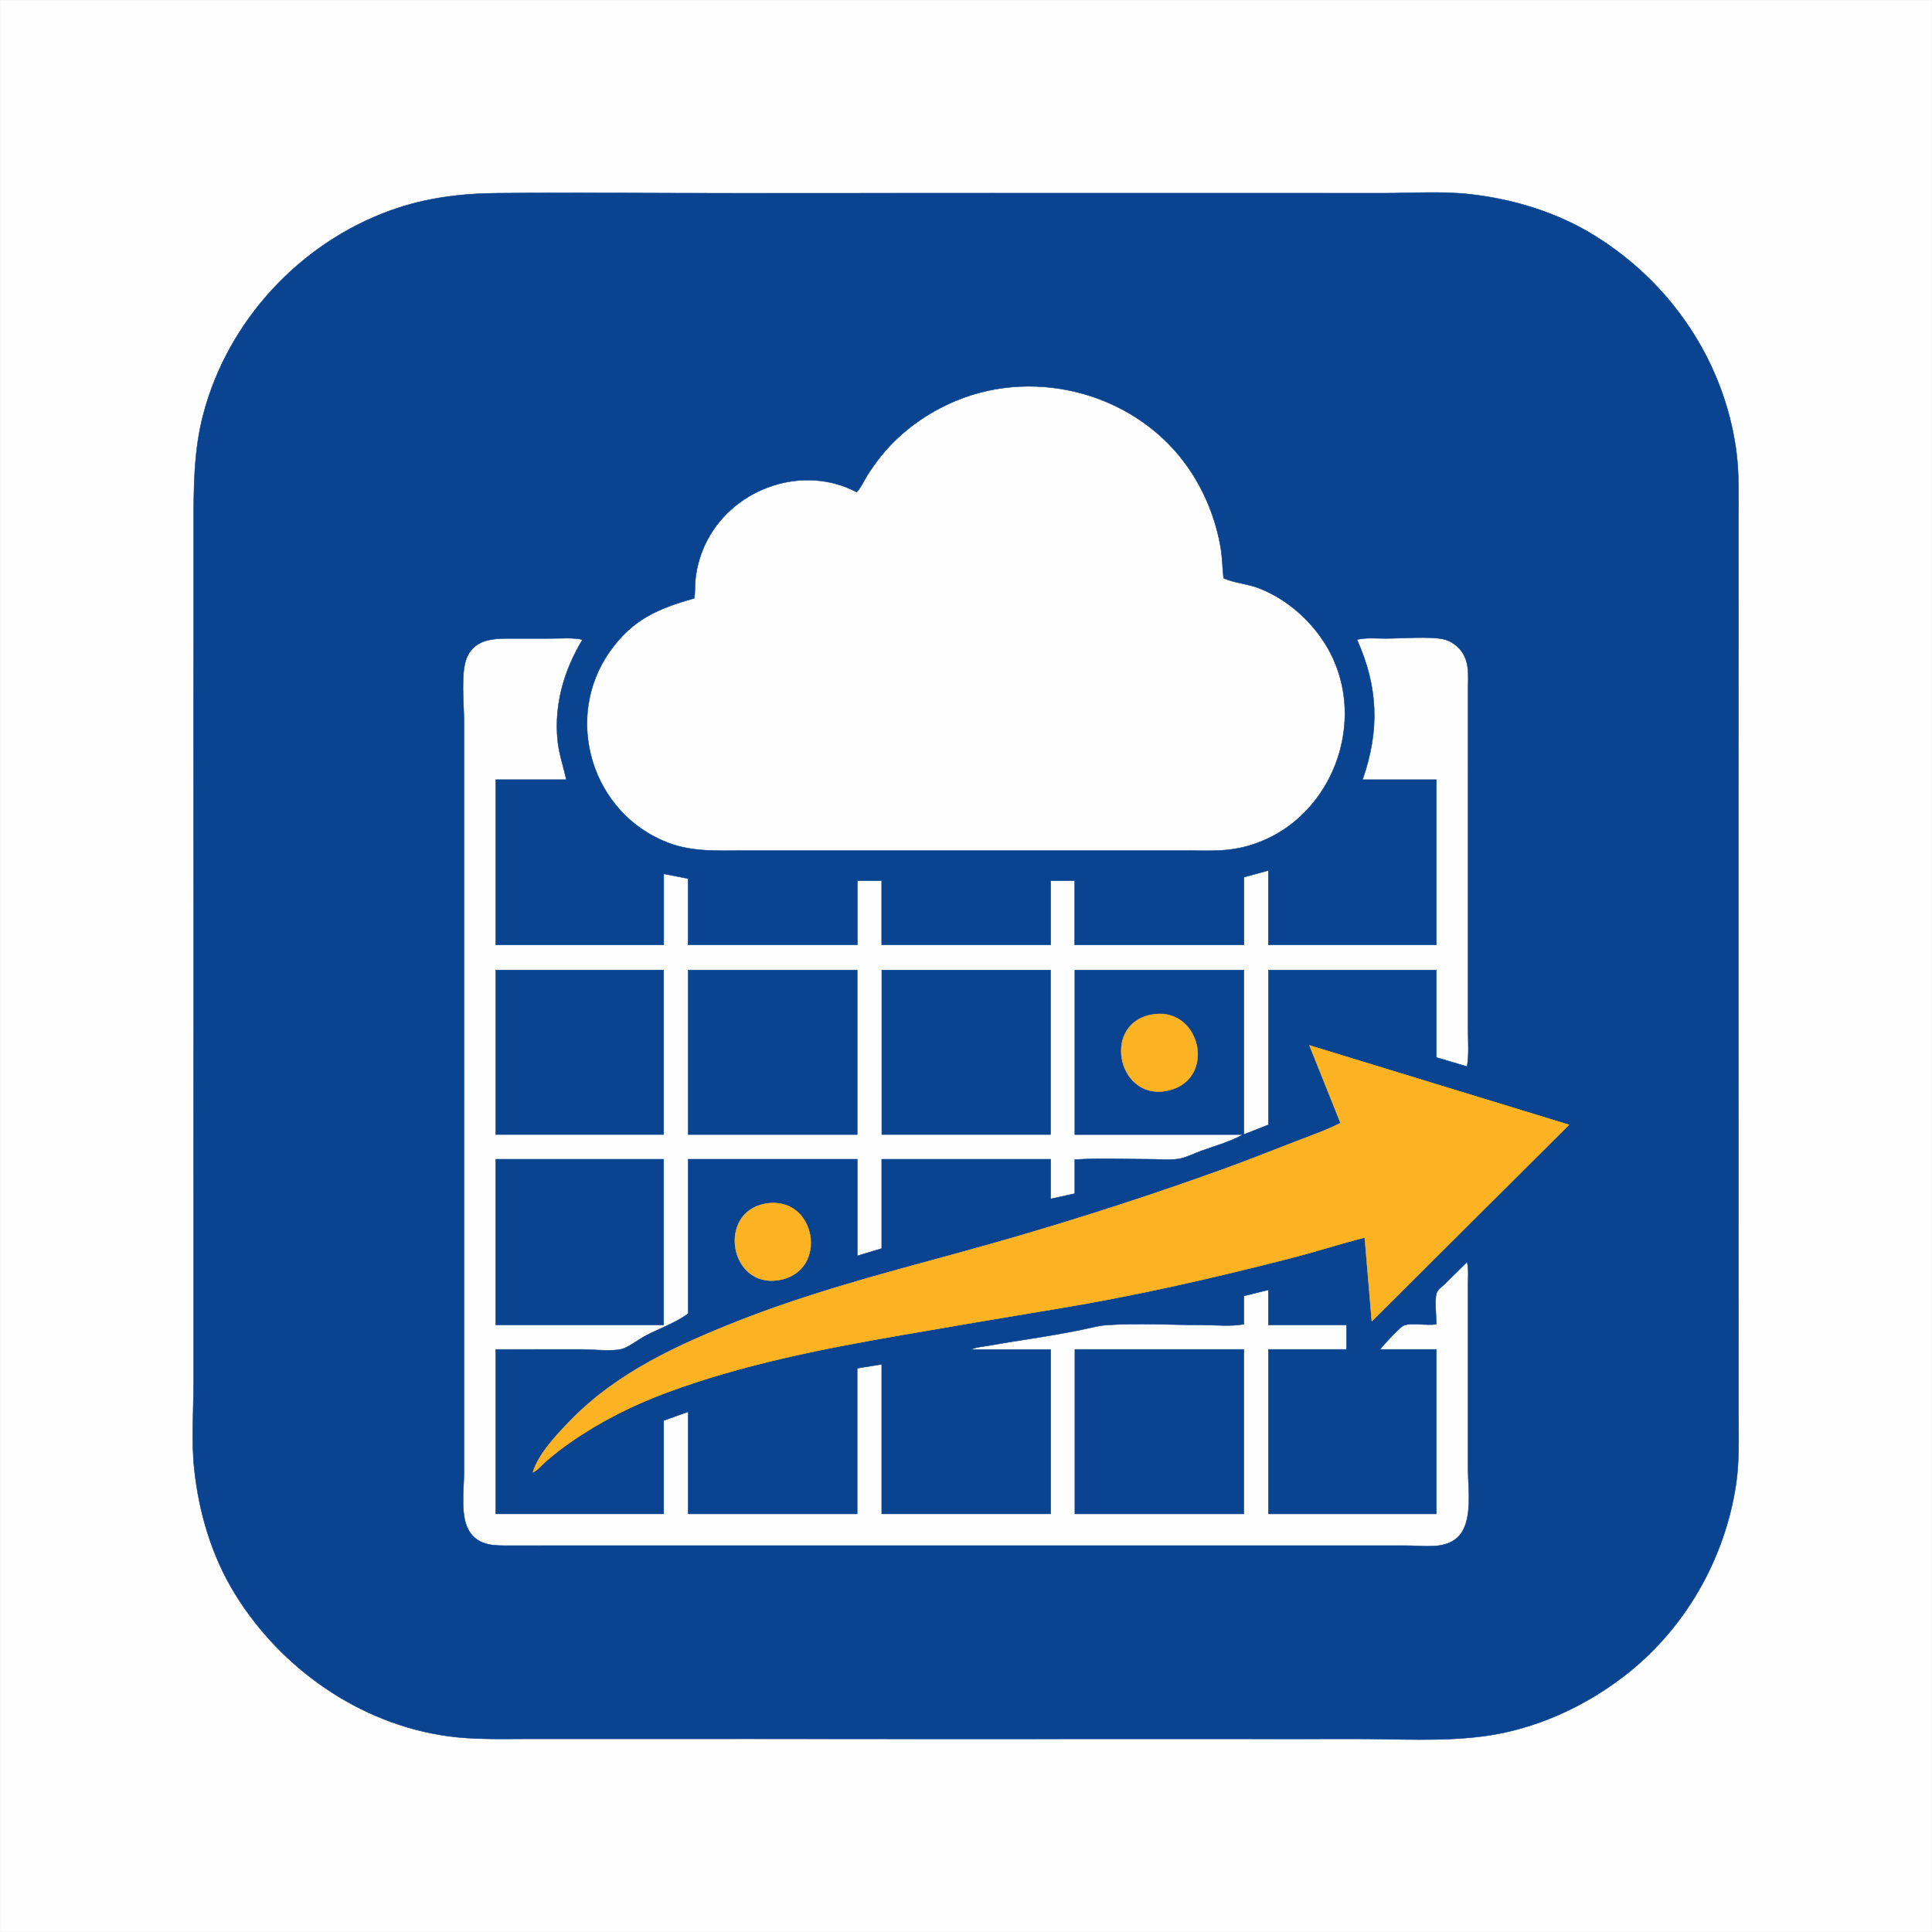
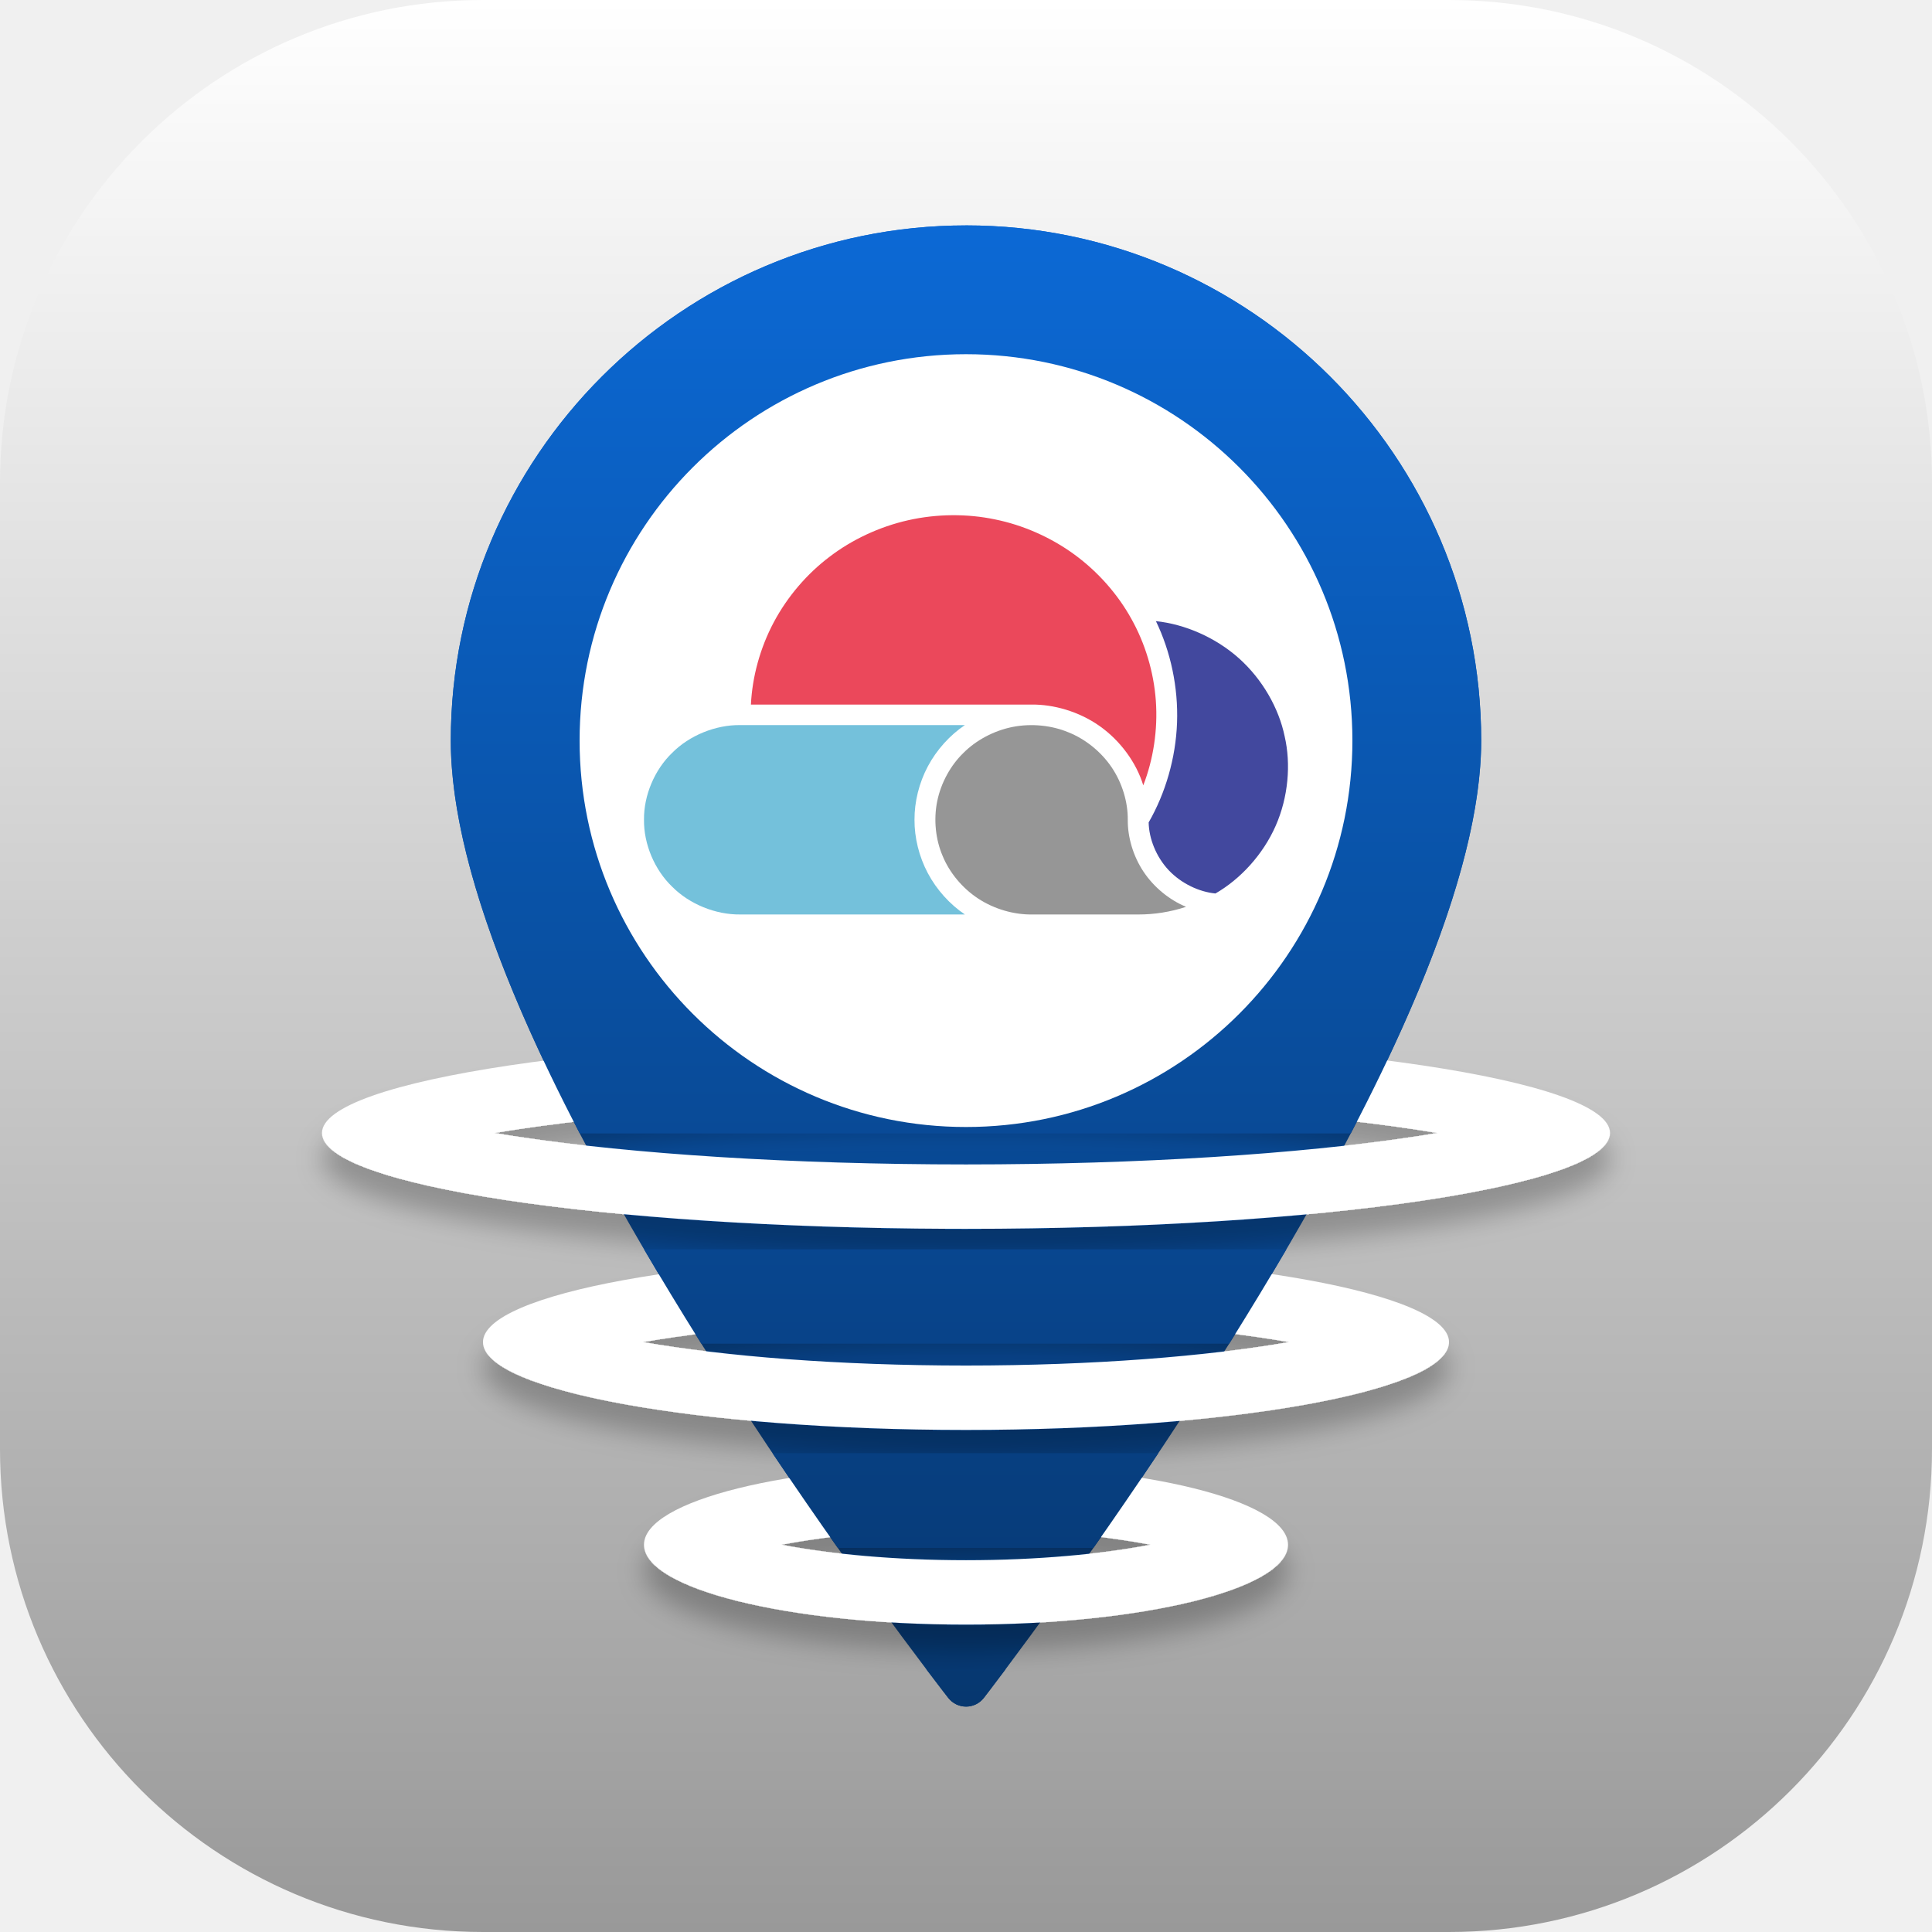
- <svg xmlns="http://www.w3.org/2000/svg" viewBox="0 0 1095 1095" width="1095" height="1095">
-   <path d="M0.25 0.25C365.08 0.25 729.92 0.25 1094.75 0.25C1094.75 365.08 1094.75 729.92 1094.75 1094.75C729.92 1094.75 365.08 1094.75 0.25 1094.75C0.25 729.92 0.25 365.08 0.25 0.25ZM281.65 109.49C261.07 109.68 241.11 112.19 221.66 119.16C170.14 137.63 129.25 181.66 115.27 234.65C109.79 255.41 109.78 276.13 109.76 297.5C109.75 315.17 109.78 332.83 109.75 350.5C109.63 418.5 109.79 486.5 109.75 554.5C109.72 596.5 109.69 638.5 109.73 680.5C109.76 714.83 109.73 749.17 109.73 783.5C109.73 799.64 108.4 816.44 110.11 832.5C112.74 857.29 119.99 881.91 133.17 903.32C159.31 945.77 203.81 976.95 253.51 983.94C268.67 986.07 284.2 985.52 299.5 985.53C319.83 985.54 340.17 985.54 360.5 985.52C448.17 985.45 535.83 985.69 623.5 985.55C671.5 985.47 719.5 985.65 767.5 985.55C791.96 985.49 817.23 987.24 841.5 983.94C869.86 980.09 897.19 967.73 919.89 950.42C954.51 924.04 977.41 884.29 983.89 841.47C985.83 828.66 985.36 815.44 985.34 802.5C985.31 787.17 985.33 771.83 985.33 756.5C985.31 623.83 985.19 491.17 985.33 358.5C985.35 337.5 985.34 316.5 985.31 295.5C985.29 281.85 985.83 268.04 983.91 254.51C976.78 204.18 946.89 160.28 903.86 133.6C882.62 120.43 858.13 112.96 833.5 110.13C817.45 108.28 800.63 109.47 784.5 109.49C757.5 109.52 730.5 109.48 703.5 109.48C608.83 109.49 514.17 109.42 419.5 109.52C373.55 109.56 327.59 109.07 281.65 109.49ZM693.5 327.72C699.61 330.44 706.87 330.83 713.26 333.27C727.58 338.76 740.15 349.13 748.9 361.65C779.49 405.39 754.81 469.76 702.28 480.67C692.5 482.7 682.46 482.09 672.5 482.09C657.17 482.08 641.83 482.09 626.5 482.09C577.83 482.08 529.17 482.08 480.5 482.09C460.83 482.09 441.17 482.07 421.5 482.09C406.86 482.11 392.65 482.97 378.75 477.7C335.38 461.25 318.87 407.14 345.66 369.19C358.47 351.05 372.95 344.88 393.5 339.11C394.04 335.61 393.76 332.05 394.12 328.5C394.94 320.54 397.34 312.69 401.13 305.64C416.97 276.13 455.47 263.08 485.5 278.89C488.15 276.27 489.63 272.41 491.68 269.21C494.13 265.4 496.78 261.67 499.62 258.15C510.6 244.56 525.63 233.88 541.67 227.18C588.3 207.71 645.21 223.74 673.85 265.67C682.99 279.05 689.2 294.61 691.87 310.53C692.83 316.23 692.84 322 693.5 327.72ZM330.18 362.5C319.71 379.75 314.07 399.18 316.03 419.5C316.77 427.24 319.36 434.39 320.97 441.89C307.64 441.89 294.3 441.89 280.97 441.89C280.97 473.1 280.97 504.31 280.97 535.52C312.7 535.52 344.44 535.52 376.18 535.52C376.18 522.1 376.18 508.68 376.18 495.26C380.77 496.16 385.37 497.05 389.97 497.95C389.97 510.47 389.97 522.99 389.97 535.51C421.96 535.51 453.96 535.51 485.95 535.51C485.95 523.4 485.95 511.29 485.95 499.18C490.54 499.18 495.12 499.18 499.71 499.18C499.71 511.29 499.71 523.41 499.71 535.53C531.63 535.53 563.56 535.53 595.49 535.53C595.49 523.41 595.49 511.29 595.49 499.17C600.02 499.17 604.56 499.17 609.09 499.17C609.09 511.29 609.09 523.41 609.09 535.54C641.07 535.54 673.06 535.54 705.04 535.54C705.04 522.74 705.04 509.95 705.04 497.15C709.65 495.89 714.26 494.63 718.87 493.37C718.87 507.42 718.87 521.48 718.87 535.53C750.6 535.53 782.34 535.53 814.08 535.53C814.08 504.32 814.08 473.11 814.08 441.9C800.13 441.9 786.19 441.9 772.24 441.9C781.98 414.04 781.17 389.48 769.09 362.5C774.24 361.27 780.14 361.87 785.5 361.86C794.05 361.85 810.69 360.53 818.3 362.3C822.23 363.21 825.98 365.94 828.36 369.15C832.99 375.41 832.06 383.18 832.06 390.5C832.05 403.83 832.07 417.17 832.06 430.5C832.06 468.83 832.04 507.17 832.05 545.5C832.06 558.17 832.06 570.83 832.06 583.5C832.05 590.4 832.69 597.74 831.5 604.5C825.69 602.77 819.89 601.05 814.08 599.32C814.08 582.81 814.08 566.3 814.08 549.8C782.36 549.8 750.64 549.8 718.92 549.8C718.92 579.03 718.92 608.27 718.92 637.5C714.27 639.33 709.63 641.15 704.99 642.98C704.99 611.92 704.99 580.86 704.99 549.8C673.05 549.8 641.12 549.8 609.18 549.8C609.18 580.88 609.18 611.95 609.18 643.03C640.95 643.03 672.73 643.03 704.5 643.03C697.33 647.11 688.58 649.51 680.76 652.31C676.54 653.82 671.95 656.33 667.49 656.91C662.32 657.58 656.71 657 651.5 657C637.44 657 623.18 656.31 609.16 657.23C609.16 663.65 609.16 670.08 609.16 676.5C604.6 677.5 600.04 678.5 595.48 679.5C595.48 672.01 595.48 664.51 595.48 657.02C563.56 657.02 531.65 657.02 499.73 657.02C499.73 673.89 499.73 690.76 499.73 707.62C495.12 709.01 490.5 710.39 485.88 711.78C485.88 693.52 485.88 675.27 485.88 657.01C453.93 657.01 421.98 657.01 390.03 657.01C390.03 686.17 390.03 715.34 390.03 744.5C383.03 749.79 373.49 753.02 365.68 757.18C361.9 759.19 356.15 763.66 352.26 764.67C346.86 766.06 335.51 764.82 329.5 764.81C313.32 764.8 297.14 764.83 280.96 764.83C280.96 795.89 280.96 826.95 280.96 858.01C312.69 858.01 344.42 858.01 376.15 858.01C376.15 840.38 376.15 822.75 376.15 805.12C380.78 803.47 385.4 801.81 390.03 800.15C390.03 819.44 390.03 838.73 390.03 858.02C421.96 858.02 453.9 858.02 485.83 858.02C485.83 830.51 485.83 803.01 485.83 775.5C490.46 774.75 495.1 773.99 499.73 773.24C499.73 801.5 499.73 829.75 499.73 858.01C531.65 858.01 563.57 858.01 595.5 858.01C595.5 826.95 595.5 795.9 595.5 764.84C580.5 764.84 565.5 764.84 550.5 764.84C552.87 763.53 557.26 763.2 560.31 762.66C568.04 761.31 575.75 760.05 583.47 758.86C592.8 757.43 602.21 755.78 611.49 753.97C616.74 752.95 622.18 751.32 627.5 750.97C645.32 749.79 663.63 750.94 681.5 750.95C689.13 750.95 697.54 751.9 705 750.5C705 745.17 705 739.83 705 734.5C709.63 733.36 714.25 732.22 718.88 731.07C718.88 737.7 718.88 744.32 718.88 750.94C733.64 750.94 748.4 750.94 763.15 750.94C763.15 755.57 763.15 760.19 763.15 764.81C748.4 764.81 733.65 764.81 718.9 764.81C718.9 795.88 718.9 826.95 718.9 858.02C750.63 858.02 782.35 858.02 814.07 858.02C814.07 826.95 814.07 795.88 814.07 764.81C803.44 764.81 792.81 764.81 782.18 764.81C783.86 762.51 793.48 751.97 795.7 751.19C800.54 749.46 808.6 751.51 814.03 750.5C814.14 745.76 812.87 736.94 814.27 732.71C814.89 730.84 817.67 728.92 819.05 727.55C823.19 723.44 827.34 719.36 831.5 715.28C832.52 719.5 832.03 724.13 832.02 728.5C832.02 736.83 832.04 745.17 832.04 753.5C832.03 779.83 832.04 806.17 832.04 832.5C832.05 844.16 835.26 863.81 825.44 871.95C817.96 878.15 806.51 876.01 797.5 876.01C775.5 876 753.5 876.01 731.5 876.01C644.5 876.02 557.5 876 470.5 876.01C420.17 876.01 369.83 876.04 319.5 876.01C309.17 876 298.83 876 288.5 876.02C280.26 876.03 272.05 876.2 266.62 868.87C260.48 860.57 262.97 844.47 262.97 834.5C262.96 806.17 262.95 777.83 262.96 749.5C263 661.17 263.01 572.83 262.96 484.5C262.95 459.17 262.97 433.83 262.96 408.5C262.96 398.99 261.05 381.34 264.48 372.97C269.37 361.05 281.73 361.86 292.5 361.87C299.17 361.88 305.83 361.86 312.5 361.86C318.29 361.86 324.57 361.27 330.18 362.5ZM280.96 549.79C280.96 580.86 280.96 611.93 280.96 643.01C312.68 643.01 344.4 643.01 376.12 643.01C376.12 611.93 376.12 580.86 376.12 549.79C344.4 549.79 312.68 549.79 280.96 549.79ZM390.04 549.8C390.04 580.87 390.04 611.94 390.04 643.02C421.98 643.02 453.92 643.02 485.85 643.02C485.85 611.94 485.85 580.87 485.85 549.8C453.92 549.8 421.98 549.8 390.04 549.8ZM595.43 549.82C563.54 549.82 531.66 549.82 499.78 549.82C499.78 580.88 499.78 611.94 499.78 643C531.66 643 563.54 643 595.43 643C595.43 611.94 595.43 580.88 595.43 549.82ZM376.13 657.02C344.4 657.02 312.68 657.02 280.95 657.02C280.95 688.33 280.95 719.63 280.95 750.94C312.68 750.94 344.4 750.94 376.13 750.94C376.13 719.63 376.13 688.33 376.13 657.02ZM609.21 764.82C609.21 795.89 609.21 826.96 609.21 858.02C641.13 858.02 673.05 858.02 704.97 858.02C704.97 826.96 704.97 795.89 704.97 764.82C673.05 764.82 641.13 764.82 609.21 764.82Z" fill="#fdfefd" fill-rule="evenodd" stroke="#fdfefd" stroke-width="0.25" stroke-linejoin="round" />
-   <path d="M281.65 109.49C327.59 109.07 373.55 109.56 419.5 109.52C514.17 109.42 608.83 109.49 703.5 109.48C730.5 109.48 757.5 109.52 784.5 109.49C800.63 109.47 817.45 108.28 833.5 110.13C858.13 112.96 882.62 120.43 903.86 133.6C946.89 160.28 976.78 204.18 983.91 254.51C985.83 268.04 985.29 281.85 985.31 295.5C985.34 316.5 985.35 337.5 985.33 358.5C985.19 491.17 985.31 623.83 985.33 756.5C985.33 771.83 985.31 787.17 985.34 802.5C985.36 815.44 985.83 828.66 983.89 841.47C977.41 884.29 954.51 924.04 919.89 950.42C897.19 967.73 869.86 980.09 841.5 983.94C817.23 987.24 791.96 985.49 767.5 985.55C719.5 985.65 671.5 985.47 623.5 985.55C535.83 985.69 448.17 985.45 360.5 985.52C340.17 985.54 319.83 985.54 299.5 985.53C284.2 985.52 268.67 986.07 253.51 983.94C203.81 976.95 159.31 945.77 133.17 903.32C119.99 881.91 112.74 857.29 110.11 832.5C108.4 816.44 109.73 799.64 109.73 783.5C109.73 749.17 109.76 714.83 109.73 680.5C109.69 638.5 109.72 596.5 109.75 554.5C109.79 486.5 109.63 418.5 109.75 350.5C109.78 332.83 109.75 315.17 109.76 297.5C109.78 276.13 109.79 255.41 115.27 234.65C129.25 181.66 170.14 137.63 221.66 119.16C241.11 112.19 261.07 109.68 281.65 109.49ZM693.5 327.72C692.84 322 692.83 316.23 691.87 310.53C689.2 294.61 682.99 279.05 673.85 265.67C645.21 223.74 588.3 207.71 541.67 227.18C525.63 233.88 510.6 244.56 499.62 258.15C496.78 261.67 494.13 265.4 491.68 269.21C489.63 272.41 488.15 276.27 485.5 278.89C455.47 263.08 416.97 276.13 401.13 305.64C397.34 312.69 394.94 320.54 394.12 328.5C393.76 332.05 394.04 335.61 393.5 339.11C372.95 344.88 358.47 351.05 345.66 369.19C318.87 407.14 335.38 461.25 378.75 477.7C392.65 482.97 406.86 482.11 421.5 482.09C441.17 482.07 460.83 482.09 480.5 482.09C529.17 482.08 577.83 482.08 626.5 482.09C641.83 482.09 657.17 482.08 672.5 482.09C682.46 482.09 692.5 482.7 702.28 480.67C754.81 469.76 779.49 405.39 748.9 361.65C740.15 349.13 727.58 338.76 713.26 333.27C706.87 330.83 699.61 330.44 693.5 327.72ZM330.18 362.5C324.57 361.27 318.29 361.86 312.5 361.86C305.83 361.86 299.17 361.88 292.5 361.87C281.73 361.86 269.37 361.05 264.48 372.97C261.05 381.34 262.96 398.99 262.96 408.5C262.97 433.83 262.95 459.17 262.96 484.5C263.01 572.83 263 661.17 262.96 749.5C262.95 777.83 262.96 806.17 262.97 834.5C262.97 844.47 260.48 860.57 266.62 868.87C272.05 876.2 280.26 876.03 288.5 876.02C298.83 876 309.17 876 319.5 876.01C369.83 876.04 420.17 876.01 470.5 876.01C557.5 876 644.5 876.02 731.5 876.01C753.5 876.01 775.5 876 797.5 876.01C806.51 876.01 817.96 878.15 825.44 871.95C835.26 863.81 832.05 844.16 832.04 832.5C832.04 806.17 832.03 779.83 832.04 753.5C832.04 745.17 832.02 736.83 832.02 728.5C832.03 724.13 832.52 719.5 831.5 715.28C827.34 719.36 823.19 723.44 819.05 727.55C817.67 728.92 814.89 730.84 814.27 732.71C812.87 736.94 814.14 745.76 814.03 750.5C808.6 751.51 800.54 749.46 795.7 751.19C793.48 751.97 783.86 762.51 782.18 764.81C792.81 764.81 803.44 764.81 814.07 764.81C814.07 795.88 814.07 826.95 814.07 858.02C782.35 858.02 750.63 858.02 718.9 858.02C718.9 826.95 718.9 795.88 718.9 764.81C733.65 764.81 748.4 764.81 763.15 764.81C763.15 760.19 763.15 755.57 763.15 750.94C748.4 750.94 733.64 750.94 718.88 750.94C718.88 744.32 718.88 737.7 718.88 731.07C714.25 732.22 709.63 733.36 705 734.5C705 739.83 705 745.17 705 750.5C697.54 751.9 689.13 750.95 681.5 750.95C663.63 750.94 645.32 749.79 627.5 750.97C622.18 751.32 616.74 752.95 611.49 753.97C602.21 755.78 592.8 757.43 583.47 758.86C575.75 760.05 568.04 761.31 560.31 762.66C557.26 763.2 552.87 763.53 550.5 764.84C565.5 764.84 580.5 764.84 595.5 764.84C595.5 795.9 595.5 826.95 595.5 858.01C563.57 858.01 531.65 858.01 499.73 858.01C499.73 829.75 499.73 801.5 499.73 773.24C495.1 773.99 490.46 774.75 485.83 775.5C485.83 803.01 485.83 830.51 485.83 858.02C453.9 858.02 421.96 858.02 390.03 858.02C390.03 838.73 390.03 819.44 390.03 800.15C385.4 801.81 380.78 803.47 376.15 805.12C376.15 822.75 376.15 840.38 376.15 858.01C344.42 858.01 312.69 858.01 280.96 858.01C280.96 826.95 280.96 795.89 280.96 764.83C297.14 764.83 313.32 764.8 329.5 764.81C335.51 764.82 346.86 766.06 352.26 764.67C356.15 763.66 361.9 759.19 365.68 757.18C373.49 753.02 383.03 749.79 390.03 744.5C390.03 715.34 390.03 686.17 390.03 657.01C421.98 657.01 453.93 657.01 485.88 657.01C485.88 675.27 485.88 693.52 485.88 711.78C490.5 710.39 495.12 709.01 499.73 707.62C499.73 690.76 499.73 673.89 499.73 657.02C531.65 657.02 563.56 657.02 595.48 657.02C595.48 664.51 595.48 672.01 595.48 679.5C600.04 678.5 604.6 677.5 609.16 676.5C609.16 670.08 609.16 663.65 609.16 657.23C623.18 656.31 637.44 657 651.5 657C656.71 657 662.32 657.58 667.49 656.91C671.95 656.33 676.54 653.82 680.76 652.31C688.58 649.51 697.33 647.11 704.5 643.03C672.73 643.03 640.95 643.03 609.18 643.03C609.18 611.95 609.18 580.88 609.18 549.8C641.12 549.8 673.05 549.8 704.99 549.8C704.99 580.86 704.99 611.92 704.99 642.98C709.63 641.15 714.27 639.33 718.92 637.5C718.92 608.27 718.92 579.03 718.92 549.8C750.64 549.8 782.36 549.8 814.08 549.8C814.08 566.3 814.08 582.81 814.08 599.32C819.89 601.05 825.69 602.77 831.5 604.5C832.69 597.74 832.05 590.4 832.06 583.5C832.06 570.83 832.06 558.17 832.05 545.5C832.04 507.17 832.06 468.83 832.06 430.5C832.07 417.17 832.05 403.83 832.06 390.5C832.06 383.18 832.99 375.41 828.36 369.15C825.98 365.94 822.23 363.21 818.3 362.3C810.69 360.53 794.05 361.85 785.5 361.86C780.14 361.87 774.24 361.27 769.09 362.5C781.17 389.48 781.98 414.04 772.24 441.9C786.19 441.9 800.13 441.9 814.08 441.9C814.08 473.11 814.08 504.32 814.08 535.53C782.34 535.53 750.6 535.53 718.87 535.53C718.87 521.48 718.87 507.42 718.87 493.37C714.26 494.63 709.65 495.89 705.04 497.15C705.04 509.95 705.04 522.74 705.04 535.54C673.06 535.54 641.07 535.54 609.09 535.54C609.09 523.41 609.09 511.29 609.09 499.17C604.56 499.17 600.02 499.17 595.49 499.17C595.49 511.29 595.49 523.41 595.49 535.53C563.56 535.53 531.63 535.53 499.71 535.53C499.71 523.41 499.71 511.29 499.71 499.18C495.12 499.18 490.54 499.18 485.95 499.18C485.95 511.29 485.95 523.4 485.95 535.51C453.96 535.51 421.96 535.51 389.97 535.51C389.97 522.99 389.97 510.47 389.97 497.95C385.37 497.05 380.77 496.16 376.18 495.26C376.18 508.68 376.18 522.1 376.18 535.52C344.44 535.52 312.7 535.52 280.97 535.52C280.97 504.31 280.97 473.1 280.97 441.89C294.3 441.89 307.64 441.89 320.97 441.89C319.36 434.39 316.77 427.24 316.03 419.5C314.07 399.18 319.71 379.75 330.18 362.5ZM280.96 549.79C312.68 549.79 344.4 549.79 376.12 549.79C376.12 580.86 376.12 611.93 376.12 643.01C344.4 643.01 312.68 643.01 280.96 643.01C280.96 611.93 280.96 580.86 280.96 549.79ZM390.04 549.8C421.98 549.8 453.92 549.8 485.85 549.8C485.85 580.87 485.85 611.94 485.85 643.02C453.92 643.02 421.98 643.02 390.04 643.02C390.04 611.94 390.04 580.87 390.04 549.8ZM595.43 549.82C595.43 580.88 595.43 611.94 595.43 643C563.54 643 531.66 643 499.78 643C499.78 611.94 499.78 580.88 499.78 549.82C531.66 549.82 563.54 549.82 595.43 549.82ZM651.7 575.31C624.02 581.52 634.27 625.65 663.31 617.72C689.92 610.45 679.76 569.02 651.7 575.31ZM889.24 637.5C840.22 622.5 791.19 607.5 742.17 592.5C748.04 607.17 753.91 621.83 759.78 636.5C751.46 640.76 742.39 643.85 733.69 647.23C719.72 652.65 705.81 658.19 691.71 663.26C642.2 681.09 592.05 696.87 541.28 710.68C500 721.91 458.15 733.03 418.3 748.75C384.53 762.08 350.32 777.74 324.46 803.95C316.71 811.8 305.11 823.82 302.06 834.5C305.04 832.92 307.5 829.83 310.12 827.59C314.46 823.88 318.99 820.41 323.68 817.16C340.39 805.55 358.68 796.38 377.75 789.3C420.54 773.4 465.62 764.54 510.45 756.75C540.07 751.6 569.72 746.59 599.38 741.68C644.13 734.28 688.54 724.16 732.44 712.84C746.2 709.29 759.73 704.87 773.5 701.4C774.83 717.21 776.17 733.01 777.5 748.82C814.75 711.71 851.99 674.61 889.24 637.5ZM376.13 657.02C376.13 688.33 376.13 719.63 376.13 750.94C344.4 750.94 312.68 750.94 280.95 750.94C280.95 719.63 280.95 688.33 280.95 657.02C312.68 657.02 344.4 657.02 376.13 657.02ZM433.64 682.28C406.49 687.31 413.51 729.85 441.14 725.54C470.19 721 462.66 676.9 433.64 682.28ZM609.21 764.82C641.13 764.82 673.05 764.82 704.97 764.82C704.97 795.89 704.97 826.96 704.97 858.02C673.05 858.02 641.13 858.02 609.21 858.02C609.21 826.96 609.21 795.89 609.21 764.82Z" fill="#0a438f" fill-rule="evenodd" stroke="#0a438f" stroke-width="0.25" stroke-linejoin="round" />
-   <path d="M651.7 575.31C679.76 569.02 689.92 610.45 663.31 617.72C634.27 625.65 624.02 581.52 651.7 575.31ZM889.24 637.5C851.99 674.61 814.75 711.71 777.5 748.82C776.17 733.01 774.83 717.21 773.5 701.4C759.73 704.87 746.2 709.29 732.44 712.84C688.54 724.16 644.13 734.28 599.38 741.68C569.72 746.59 540.07 751.6 510.45 756.75C465.62 764.54 420.54 773.4 377.75 789.3C358.68 796.38 340.39 805.55 323.68 817.16C318.99 820.41 314.46 823.88 310.12 827.59C307.5 829.83 305.04 832.92 302.06 834.5C305.11 823.82 316.71 811.8 324.46 803.95C350.32 777.74 384.53 762.08 418.3 748.75C458.15 733.03 500 721.91 541.28 710.68C592.05 696.87 642.2 681.09 691.71 663.26C705.81 658.19 719.72 652.65 733.69 647.23C742.39 643.85 751.46 640.76 759.78 636.5C753.91 621.83 748.04 607.17 742.17 592.5C791.19 607.5 840.22 622.5 889.24 637.5ZM433.64 682.28C462.66 676.9 470.19 721 441.14 725.54C413.51 729.85 406.49 687.31 433.64 682.28Z" fill="#fbb324" fill-rule="evenodd" stroke="#fbb324" stroke-width="0.25" stroke-linejoin="round" />
+ <svg xmlns="http://www.w3.org/2000/svg" width="512" height="512" viewBox="0 0 512 512" fill="none">
+   <rect width="512" height="512" rx="128" fill="url(#paint0_linear_3196_2101)" />
+   <path d="M256.019 59.733C331.288 59.734 392.533 120.997 392.533 196.27C392.533 231.327 370.273 284.783 326.352 355.13C293.934 407.071 261.06 449.533 260.729 449.959C259.599 451.408 257.871 452.267 256.031 452.267H256.017C254.179 452.267 252.447 451.422 251.307 449.973C250.981 449.551 218.097 407.508 185.668 355.775C141.744 285.725 119.467 232.059 119.467 196.275C119.467 120.997 180.726 59.738 256.019 59.738V59.733Z" fill="url(#paint1_linear_3196_2101)" />
+   <g filter="url(#filter0_d_3196_2101)">
+     <path d="M256 388.209C303.128 388.209 341.333 397.684 341.333 409.373L341.327 409.646C340.734 421.209 302.759 430.537 256 430.537C208.874 430.537 170.67 421.062 170.667 409.373C170.667 397.684 208.872 388.209 256 388.209ZM256 405.275C237.155 405.275 220.194 406.866 207.109 409.371C220.194 411.877 237.155 413.471 256 413.471C274.845 413.471 291.804 411.877 304.889 409.371C291.804 406.866 274.843 405.275 256 405.275ZM256 332.387C326.692 332.387 384 342.811 384 355.668L383.99 355.968C383.106 368.688 326.141 378.948 256 378.948C185.308 378.948 128.002 368.526 128 355.668C128 342.811 185.308 332.387 256 332.387ZM256 349.454C222.321 349.454 192.152 351.875 170.395 355.666C192.152 359.458 222.321 361.882 256 361.882C289.679 361.882 319.846 359.458 341.603 355.666C319.846 351.875 289.679 349.454 256 349.454ZM256 274.86C350.254 274.86 426.663 286.23 426.667 300.257C426.667 314.283 350.256 325.654 256 325.654L251.595 325.647C159.374 325.299 85.333 314.064 85.333 300.257C85.336 286.23 161.745 274.86 256 274.86ZM256 291.927C209.444 291.927 167.656 294.741 137.833 299.18C135.472 299.532 133.204 299.892 131.032 300.257C133.205 300.623 135.472 300.984 137.833 301.334C167.656 305.773 209.444 308.588 256 308.588C302.556 308.588 344.344 305.773 374.166 301.334C376.527 300.984 378.795 300.623 380.967 300.257C378.795 299.892 376.527 299.532 374.166 299.18C344.344 294.741 302.556 291.927 256 291.927Z" fill="white" />
+   </g>
+   <path d="M266.47 442.388C262.892 447.164 260.811 449.853 260.729 449.959C259.599 451.408 257.871 452.267 256.031 452.267H256.017C254.179 452.267 252.447 451.422 251.307 449.973C251.226 449.869 249.12 447.176 245.502 442.388H266.47ZM306.968 385.104C300.923 394.155 295.108 402.603 289.765 410.218H222.027C216.649 402.606 210.801 394.156 204.723 385.104H306.968ZM340.898 331.093C336.346 338.872 331.5 346.885 326.352 355.13C326.151 355.451 325.949 355.772 325.748 356.091H185.868C185.801 355.987 185.735 355.881 185.668 355.775C180.359 347.308 175.367 339.079 170.692 331.093H340.898ZM256.019 59.733C331.288 59.734 392.533 120.997 392.533 196.27C392.533 221.573 380.935 256.464 357.965 300.373H153.645C130.938 256.835 119.467 221.952 119.467 196.275C119.467 120.997 180.726 59.738 256.019 59.738V59.733Z" fill="url(#paint2_linear_3196_2101)" />
+   <circle cx="256" cy="196.267" r="102.4" fill="white" />
+   <path fill-rule="evenodd" clip-rule="evenodd" d="M199.001 186.718H273.374C279.156 186.655 285.834 188.501 291.331 192.353C296.829 196.205 301.141 202.061 302.979 208.126C305.649 201.243 306.864 193.418 306.311 185.716C305.76 178.014 303.442 170.435 299.817 163.989C296.241 157.516 290.99 151.52 284.687 146.924C278.383 142.328 271.025 139.132 263.694 137.65C256.372 136.115 248.33 136.14 240.683 137.865C233.037 139.589 225.785 143.011 219.872 147.529C213.926 152.005 208.717 158.035 205.073 164.873C201.431 171.711 199.357 179.359 199.001 186.718Z" fill="#EB485B" />
+   <path fill-rule="evenodd" clip-rule="evenodd" d="M242.352 217.25C242.326 221.964 243.535 226.985 245.891 231.414C248.248 235.843 251.752 239.679 255.703 242.345H196.166C189.643 242.43 182.687 239.594 178.137 234.994C173.462 230.516 170.582 223.669 170.668 217.25C170.582 210.831 173.462 203.984 178.137 199.506C182.687 194.905 189.643 192.07 196.166 192.155H255.703C251.752 194.821 248.248 198.658 245.891 203.087C243.535 207.515 242.326 212.536 242.352 217.25Z" fill="#74C1DB" />
+   <path fill-rule="evenodd" clip-rule="evenodd" d="M304.406 217.948C304.478 222.194 306.371 227.052 309.704 230.598C313.037 234.144 317.81 236.38 322.106 236.781C328.714 232.98 334.706 226.481 338.065 218.858C341.422 211.234 342.147 202.487 340.448 195.142C338.927 187.757 334.612 180.077 328.366 174.488C322.121 168.898 313.943 165.399 306.331 164.608C310.212 172.628 312.269 182.11 311.929 191.507C311.59 200.905 308.855 210.219 304.406 217.948Z" fill="#42489E" />
+   <path fill-rule="evenodd" clip-rule="evenodd" d="M301.636 242.347C305.922 242.359 310.263 241.664 314.325 240.317C310.021 238.549 305.881 235.244 303.084 231.066C300.285 226.889 298.827 221.841 298.871 217.252C298.919 212.62 297.429 207.515 294.574 203.31C291.719 199.103 287.498 195.797 283.131 194.067C278.801 192.251 273.44 191.652 268.399 192.638C263.359 193.626 258.639 196.198 255.345 199.506C251.984 202.749 249.37 207.394 248.366 212.355C247.364 217.317 247.974 222.594 249.817 226.855C251.575 231.153 254.935 235.307 259.209 238.118C263.482 240.927 268.669 242.393 273.374 242.347H301.783" fill="#969696" />
+   <defs>
+     <filter id="filter0_d_3196_2101" x="78.507" y="274.86" width="354.987" height="169.33" filterUnits="userSpaceOnUse" color-interpolation-filters="sRGB">
+       <feFlood flood-opacity="0" result="BackgroundImageFix" />
+       <feColorMatrix in="SourceAlpha" type="matrix" values="0 0 0 0 0 0 0 0 0 0 0 0 0 0 0 0 0 0 127 0" result="hardAlpha" />
+       <feOffset dy="6.827" />
+       <feGaussianBlur stdDeviation="3.413" />
+       <feComposite in2="hardAlpha" operator="out" />
+       <feColorMatrix type="matrix" values="0 0 0 0 0 0 0 0 0 0 0 0 0 0 0 0 0 0 0.25 0" />
+       <feBlend mode="normal" in2="BackgroundImageFix" result="effect1_dropShadow_3196_2101" />
+       <feBlend mode="normal" in="SourceGraphic" in2="effect1_dropShadow_3196_2101" result="shape" />
+     </filter>
+     <linearGradient id="paint0_linear_3196_2101" x1="256" y1="0" x2="256" y2="512" gradientUnits="userSpaceOnUse">
+       <stop stop-color="white" />
+       <stop offset="1" stop-color="#999999" />
+     </linearGradient>
+     <linearGradient id="paint1_linear_3196_2101" x1="256" y1="59.733" x2="256" y2="452.267" gradientUnits="userSpaceOnUse">
+       <stop stop-color="#0C69D5" />
+       <stop offset="0.5" stop-color="#0950A2" />
+       <stop offset="0.75" stop-color="#084389" />
+       <stop offset="1" stop-color="#06376F" />
+     </linearGradient>
+     <linearGradient id="paint2_linear_3196_2101" x1="256" y1="59.733" x2="256" y2="452.267" gradientUnits="userSpaceOnUse">
+       <stop stop-color="#0C69D5" />
+       <stop offset="0.5" stop-color="#0950A2" />
+       <stop offset="0.75" stop-color="#084389" />
+       <stop offset="1" stop-color="#06376F" />
+     </linearGradient>
+   </defs>
</svg>
